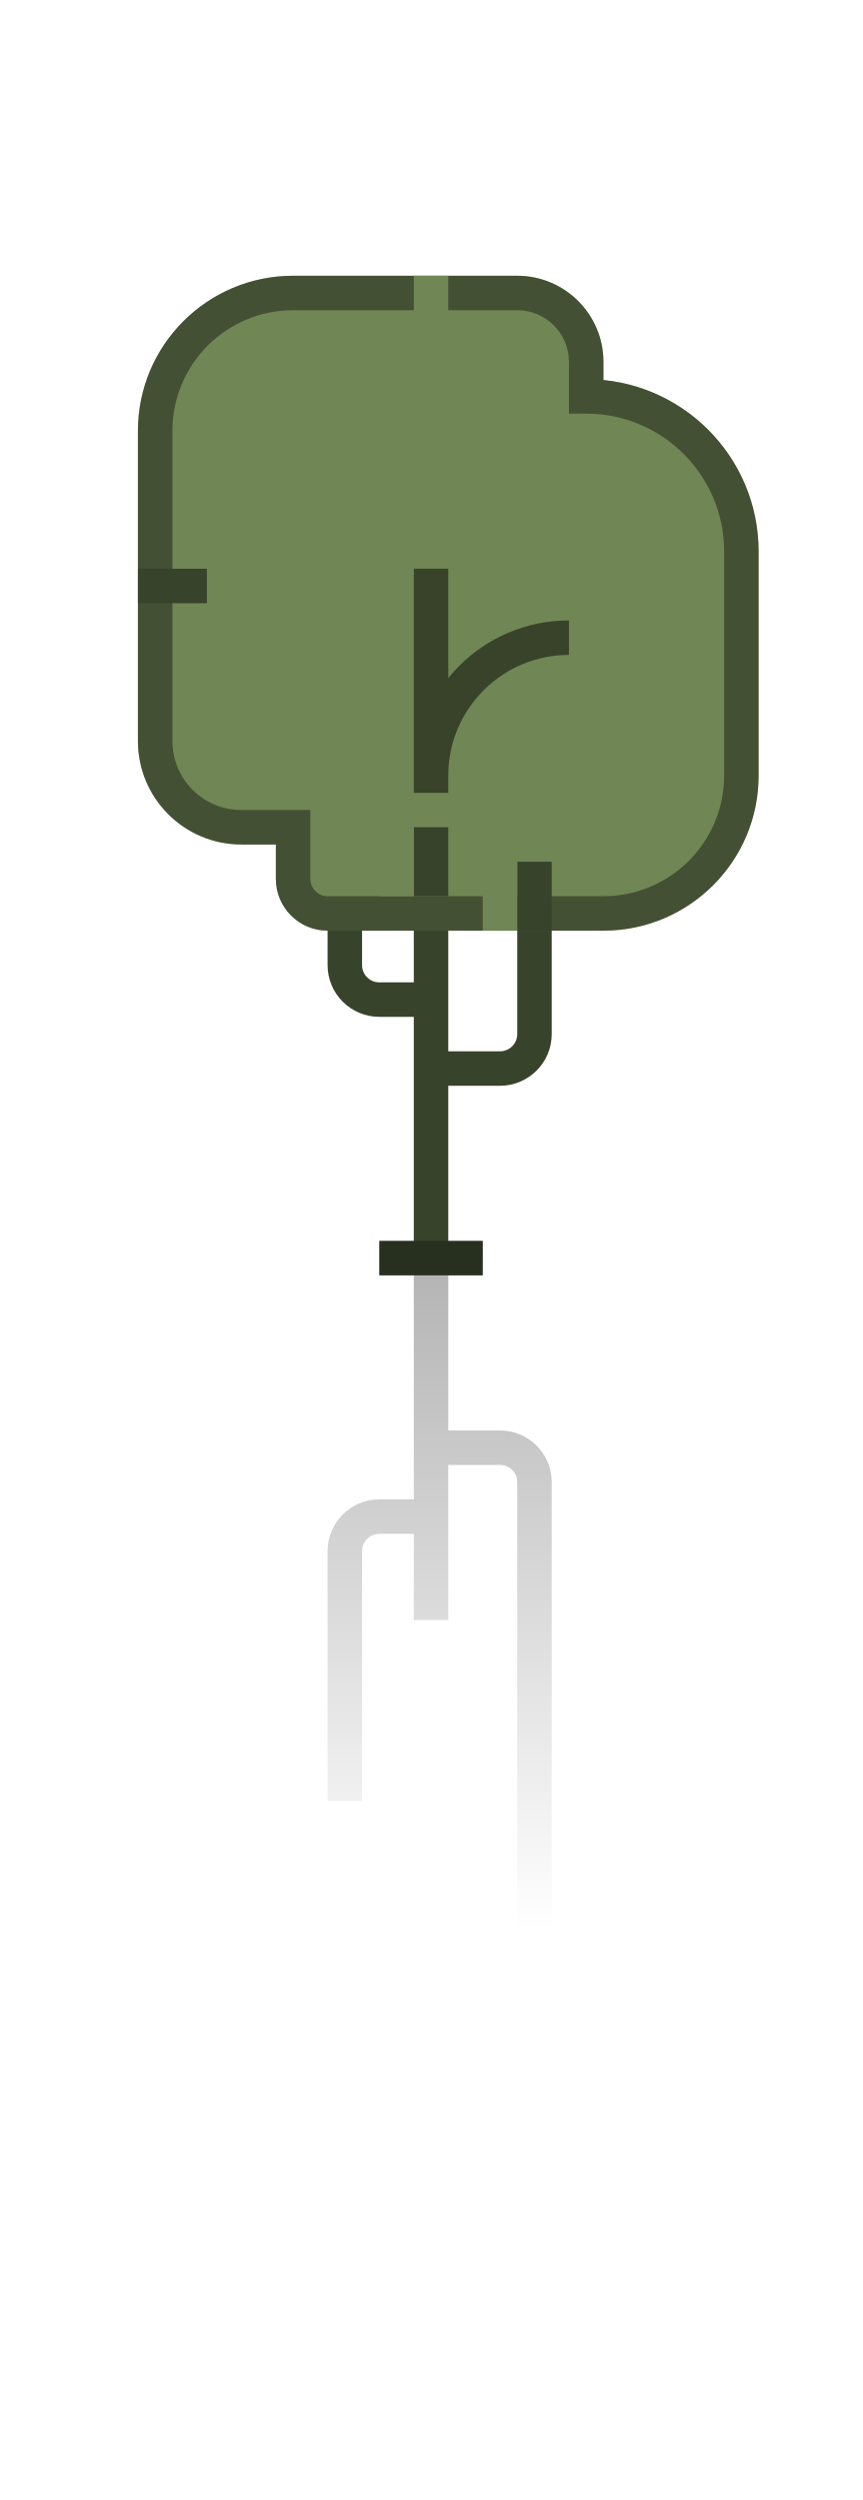
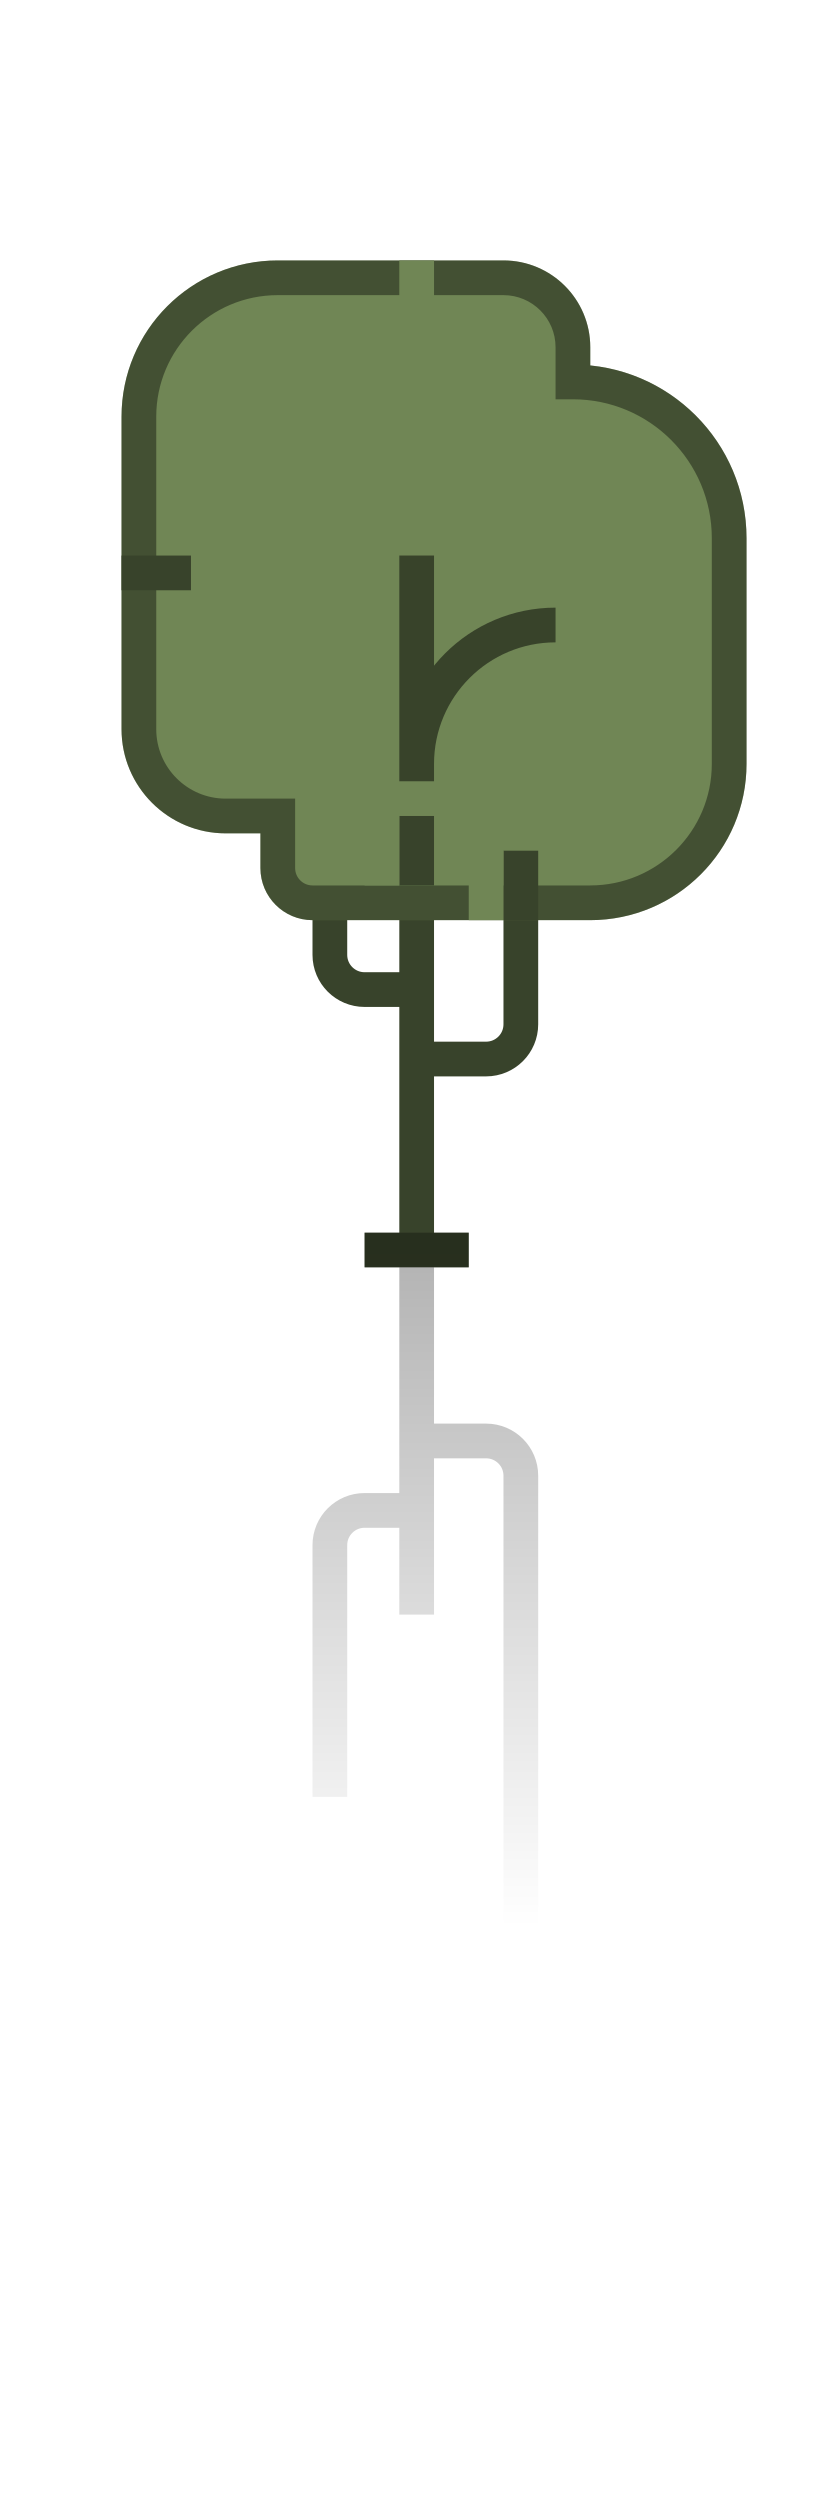
- <svg xmlns="http://www.w3.org/2000/svg" width="50" height="145" viewBox="0 0 50 145" fill="none">
-   <path d="M25 52L25 58M25 73L25 62M25 73L28 73M25 73L22 73M25 62L29 62C30.105 62 31 61.105 31 60L31 34M25 62L25 58M25 58L22 58C20.895 58 20 57.105 20 56L20 41.5" stroke="#38432B" stroke-width="2" />
-   <path opacity="0.3" d="M25 94L25 88M25 73L25 84M25 73L28 73M25 73L22 73M25 84L29 84C30.105 84 31 84.895 31 86L31 112M25 84L25 88M25 88L22 88C20.895 88 20 88.895 20 90L20 104.5" stroke="url(#paint0_linear_708_30884)" stroke-width="2" />
-   <path d="M30 17C32.209 17.001 34 18.791 34 21V23C38.971 23.001 43 27.03 43 32.001V45.001C43 49.419 39.418 53 35 53.001H19C17.896 53.001 17 52.105 17 51.001V48.001H14C11.239 48.001 9 45.762 9 43.001V25C9 20.582 12.582 17 17 17H30Z" fill="#708655" />
-   <path d="M30 17L30 16H30V17ZM34 23H33V24L34 24L34 23ZM43 45.001L44 45.001V45.001H43ZM35 53.001V54.001H35L35 53.001ZM17 51.001H16V51.001L17 51.001ZM17 48.001H18V47.001H17V48.001ZM9 43.001H8V43.001L9 43.001ZM30 17L30 18C31.657 18.001 33 19.344 33 21H34H35C35 18.239 32.761 16.001 30 16L30 17ZM34 21H33V23H34H35V21H34ZM34 23L34 24C38.419 24.001 42 27.582 42 32.001H43H44C44 26.478 39.523 22.001 34 22L34 23ZM43 32.001H42V45.001H43H44V32.001H43ZM43 45.001L42 45C42 48.866 38.866 52 35 52.001L35 53.001L35 54.001C39.971 54 44 49.971 44 45.001L43 45.001ZM35 53.001V52.001H19V53.001V54.001H35V53.001ZM19 53.001V52.001C18.448 52.001 18 51.553 18 51L17 51.001L16 51.001C16 52.657 17.343 54.001 19 54.001V53.001ZM17 51.001H18V48.001H17H16V51.001H17ZM17 48.001V47.001H14V48.001V49.001H17V48.001ZM14 48.001V47.001C11.791 47.001 10 45.209 10 43L9 43.001L8 43.001C8 46.314 10.687 49.001 14 49.001V48.001ZM9 43.001H10V25H9H8V43.001H9ZM9 25H10C10 21.134 13.134 18 17 18V17V16C12.03 16 8 20.03 8 25H9ZM17 17V18H30V17V16H17V17Z" fill="#708655" />
-   <path d="M30 17L30 16H30V17ZM34 23H33V24L34 24L34 23ZM43 45.001L44 45.001V45.001H43ZM35 53.001V54.001H35L35 53.001ZM17 51.001H16V51.001L17 51.001ZM17 48.001H18V47.001H17V48.001ZM9 43.001H8V43.001L9 43.001ZM30 17L30 18C31.657 18.001 33 19.344 33 21H34H35C35 18.239 32.761 16.001 30 16L30 17ZM34 21H33V23H34H35V21H34ZM34 23L34 24C38.419 24.001 42 27.582 42 32.001H43H44C44 26.478 39.523 22.001 34 22L34 23ZM43 32.001H42V45.001H43H44V32.001H43ZM43 45.001L42 45C42 48.866 38.866 52 35 52.001L35 53.001L35 54.001C39.971 54 44 49.971 44 45.001L43 45.001ZM35 53.001V52.001H19V53.001V54.001H35V53.001ZM19 53.001V52.001C18.448 52.001 18 51.553 18 51L17 51.001L16 51.001C16 52.657 17.343 54.001 19 54.001V53.001ZM17 51.001H18V48.001H17H16V51.001H17ZM17 48.001V47.001H14V48.001V49.001H17V48.001ZM14 48.001V47.001C11.791 47.001 10 45.209 10 43L9 43.001L8 43.001C8 46.314 10.687 49.001 14 49.001V48.001ZM9 43.001H10V25H9H8V43.001H9ZM9 25H10C10 21.134 13.134 18 17 18V17V16C12.03 16 8 20.03 8 25H9ZM17 17V18H30V17V16H17V17Z" fill="black" fill-opacity="0.4" />
-   <path opacity="0.5" d="M33 37V37C28.582 37 25 40.582 25 45V46V33" stroke="black" stroke-width="2" />
-   <rect width="2" height="4" transform="matrix(-1 0 0 1 26 48)" fill="#38432B" />
-   <rect width="2" height="4" transform="matrix(-1 0 0 1 24 48)" fill="#708655" />
-   <rect width="2" height="4" transform="matrix(-1 0 0 1 32 50)" fill="#38432B" />
-   <rect width="2" height="4" transform="matrix(-1 0 0 1 30 50)" fill="#708655" />
-   <rect x="12" y="33" width="2" height="4" transform="rotate(90 12 33)" fill="#38432B" />
-   <rect x="24" y="16" width="2" height="4" fill="#708655" />
+ <svg xmlns="http://www.w3.org/2000/svg" width="48" height="144" viewBox="0 0 48 144" fill="none">
+   <path d="M24 51L24 57M24 72L24 61M24 72L27 72M24 72L21 72M24 61L28 61C29.105 61 30 60.105 30 59L30 33M24 61L24 57M24 57L21 57C19.895 57 19 56.105 19 55L19 40.5" stroke="#38432B" stroke-width="2" />
+   <path opacity="0.3" d="M24 93L24 87M24 72L24 83M24 72L27 72M24 72L21 72M24 83L28 83C29.105 83 30 83.895 30 85L30 111M24 83L24 87M24 87L21 87C19.895 87 19 87.895 19 89L19 103.5" stroke="url(#paint0_linear_708_30884)" stroke-width="2" />
+   <path d="M29 16C31.209 16.001 33 17.791 33 20V22C37.971 22.001 42 26.03 42 31V44.001C42 48.419 38.418 52 34 52.001H18C16.896 52.001 16 51.105 16 50.001V47.001H13C10.239 47.001 8 44.762 8 42.001V24C8 19.582 11.582 16 16 16H29Z" fill="#708655" />
+   <path d="M29 16L29 15.001H29V16ZM33 22H32V23L33 23L33 22ZM42 44.001L43 44.001V44.001H42ZM34 52.001V53.001H34L34 52.001ZM16 50.001H15V50.001L16 50.001ZM16 47.001H17V46.001H16V47.001ZM8 42.001H7V42.001L8 42.001ZM29 16L29 17C30.657 17.001 32 18.344 32 20H33H34C34 17.239 31.762 15.001 29 15.001L29 16ZM33 20H32V22H33H34V20H33ZM33 22L33 23C37.418 23.001 41 26.582 41 31H42H43C43 25.478 38.523 21.001 33 21L33 22ZM42 31H41V44.001H42H43V31H42ZM42 44.001L41 44C41 47.866 37.866 51 34 51.001L34 52.001L34 53.001C38.971 53 43 48.971 43 44.001L42 44.001ZM34 52.001V51.001H18V52.001V53.001H34V52.001ZM18 52.001V51.001C17.448 51.001 17 50.553 17 50L16 50.001L15 50.001C15.001 51.657 16.343 53.001 18 53.001V52.001ZM16 50.001H17V47.001H16H15V50.001H16ZM16 47.001V46.001H13V47.001V48.001H16V47.001ZM13 47.001V46.001C10.791 46.001 9 44.209 9 42L8 42.001L7 42.001C7 45.314 9.687 48.001 13 48.001V47.001ZM8 42.001H9V24H8H7V42.001H8ZM8 24H9C9 20.134 12.134 17 16 17V16V15.001C11.03 15.001 7 19.03 7 24H8ZM16 16V17H29V16V15.001H16V16Z" fill="#708655" />
+   <path d="M29 16L29 15.001H29V16ZM33 22H32V23L33 23L33 22ZM42 44.001L43 44.001V44.001H42ZM34 52.001V53.001H34L34 52.001ZM16 50.001H15V50.001L16 50.001ZM16 47.001H17V46.001H16V47.001ZM8 42.001H7V42.001L8 42.001ZM29 16L29 17C30.657 17.001 32 18.344 32 20H33H34C34 17.239 31.762 15.001 29 15.001L29 16ZM33 20H32V22H33H34V20H33ZM33 22L33 23C37.418 23.001 41 26.582 41 31H42H43C43 25.478 38.523 21.001 33 21L33 22ZM42 31H41V44.001H42H43V31H42ZM42 44.001L41 44C41 47.866 37.866 51 34 51.001L34 52.001L34 53.001C38.971 53 43 48.971 43 44.001L42 44.001ZM34 52.001V51.001H18V52.001V53.001H34V52.001ZM18 52.001V51.001C17.448 51.001 17 50.553 17 50L16 50.001L15 50.001C15.001 51.657 16.343 53.001 18 53.001V52.001ZM16 50.001H17V47.001H16H15V50.001H16ZM16 47.001V46.001H13V47.001V48.001H16V47.001ZM13 47.001V46.001C10.791 46.001 9 44.209 9 42L8 42.001L7 42.001C7 45.314 9.687 48.001 13 48.001V47.001ZM8 42.001H9V24H8H7V42.001H8ZM8 24H9C9 20.134 12.134 17 16 17V16V15.001C11.03 15.001 7 19.03 7 24H8ZM16 16V17H29V16V15.001H16V16Z" fill="black" fill-opacity="0.4" />
+   <path opacity="0.5" d="M32 36V36C27.582 36 24 39.582 24 44V45V32" stroke="black" stroke-width="2" />
+   <rect width="2" height="4" transform="matrix(-1 0 0 1 25 47)" fill="#38432B" />
+   <rect width="2" height="4" transform="matrix(-1 0 0 1 23 47)" fill="#708655" />
+   <rect width="2" height="4" transform="matrix(-1 0 0 1 31 49)" fill="#38432B" />
+   <rect width="2" height="4" transform="matrix(-1 0 0 1 29 49)" fill="#708655" />
+   <rect x="11" y="32" width="2" height="4" transform="rotate(90 11 32)" fill="#38432B" />
+   <rect x="23" y="15" width="2" height="4" fill="#708655" />
  <defs>
-     <linearGradient id="paint0_linear_708_30884" x1="25.5" y1="73" x2="25.5" y2="112" gradientUnits="userSpaceOnUse">
+     <linearGradient id="paint0_linear_708_30884" x1="24.5" y1="72" x2="24.5" y2="111" gradientUnits="userSpaceOnUse">
      <stop />
      <stop offset="1" stop-opacity="0" />
    </linearGradient>
  </defs>
</svg>
